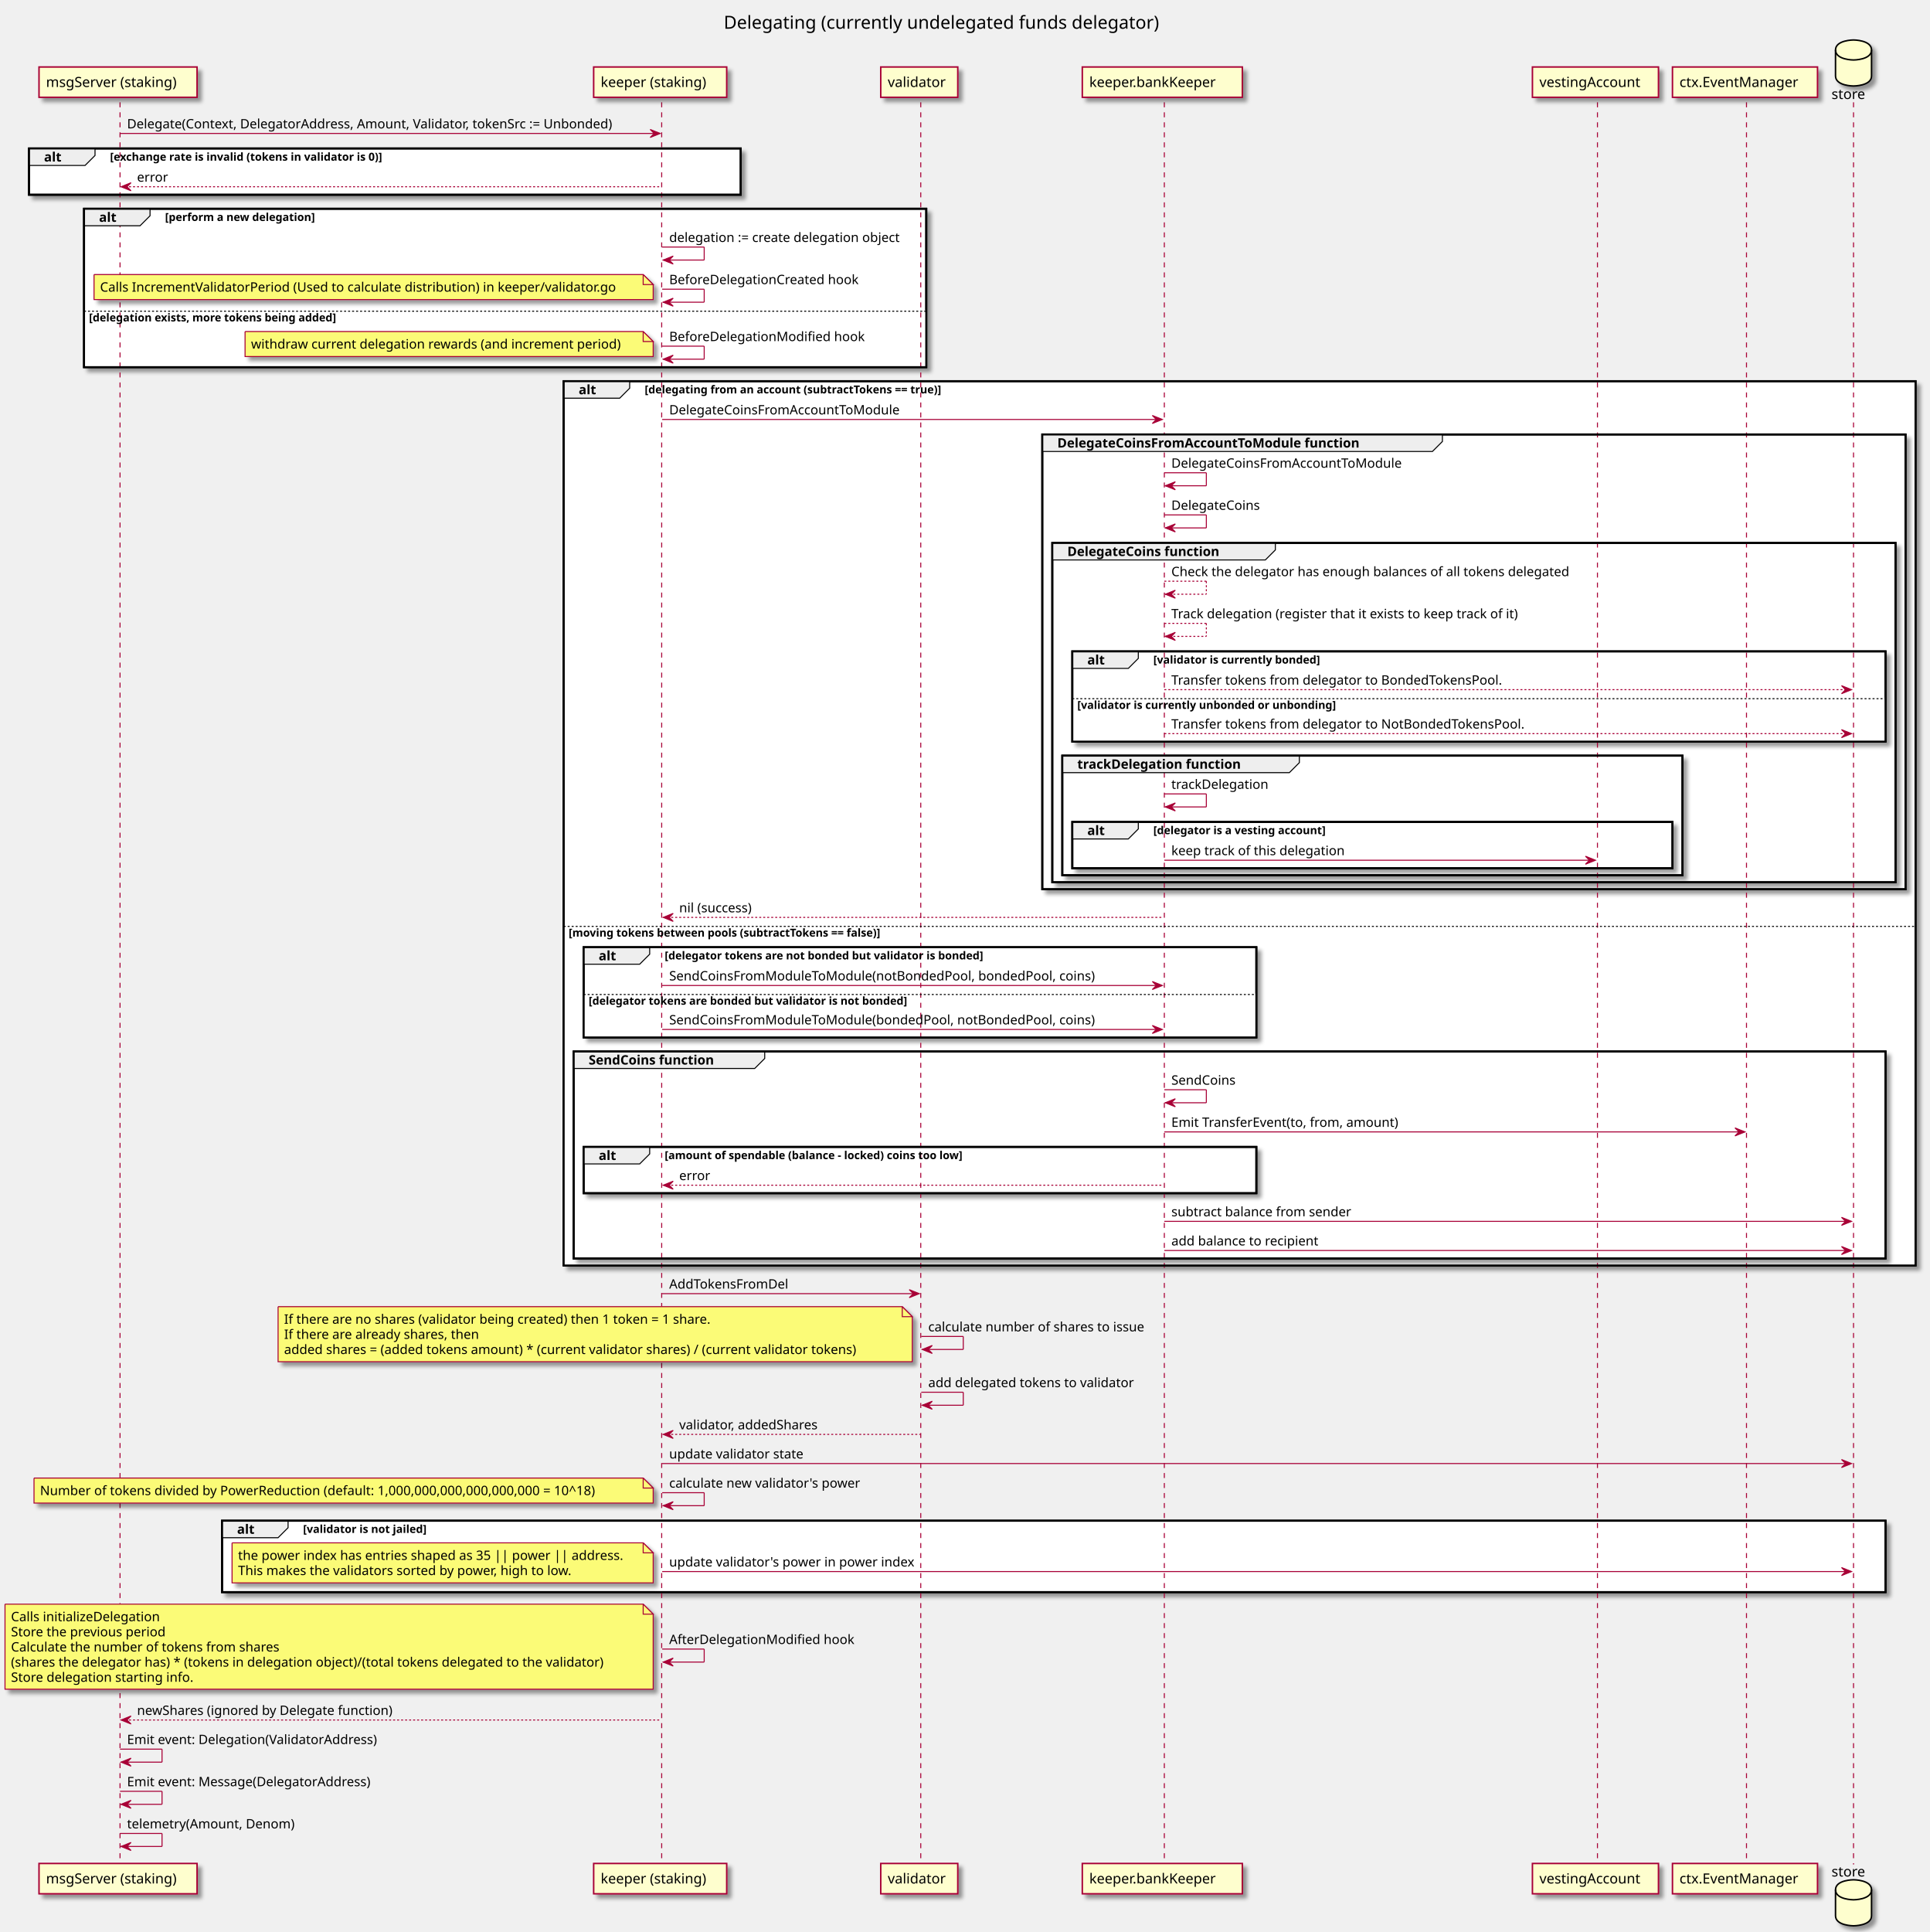
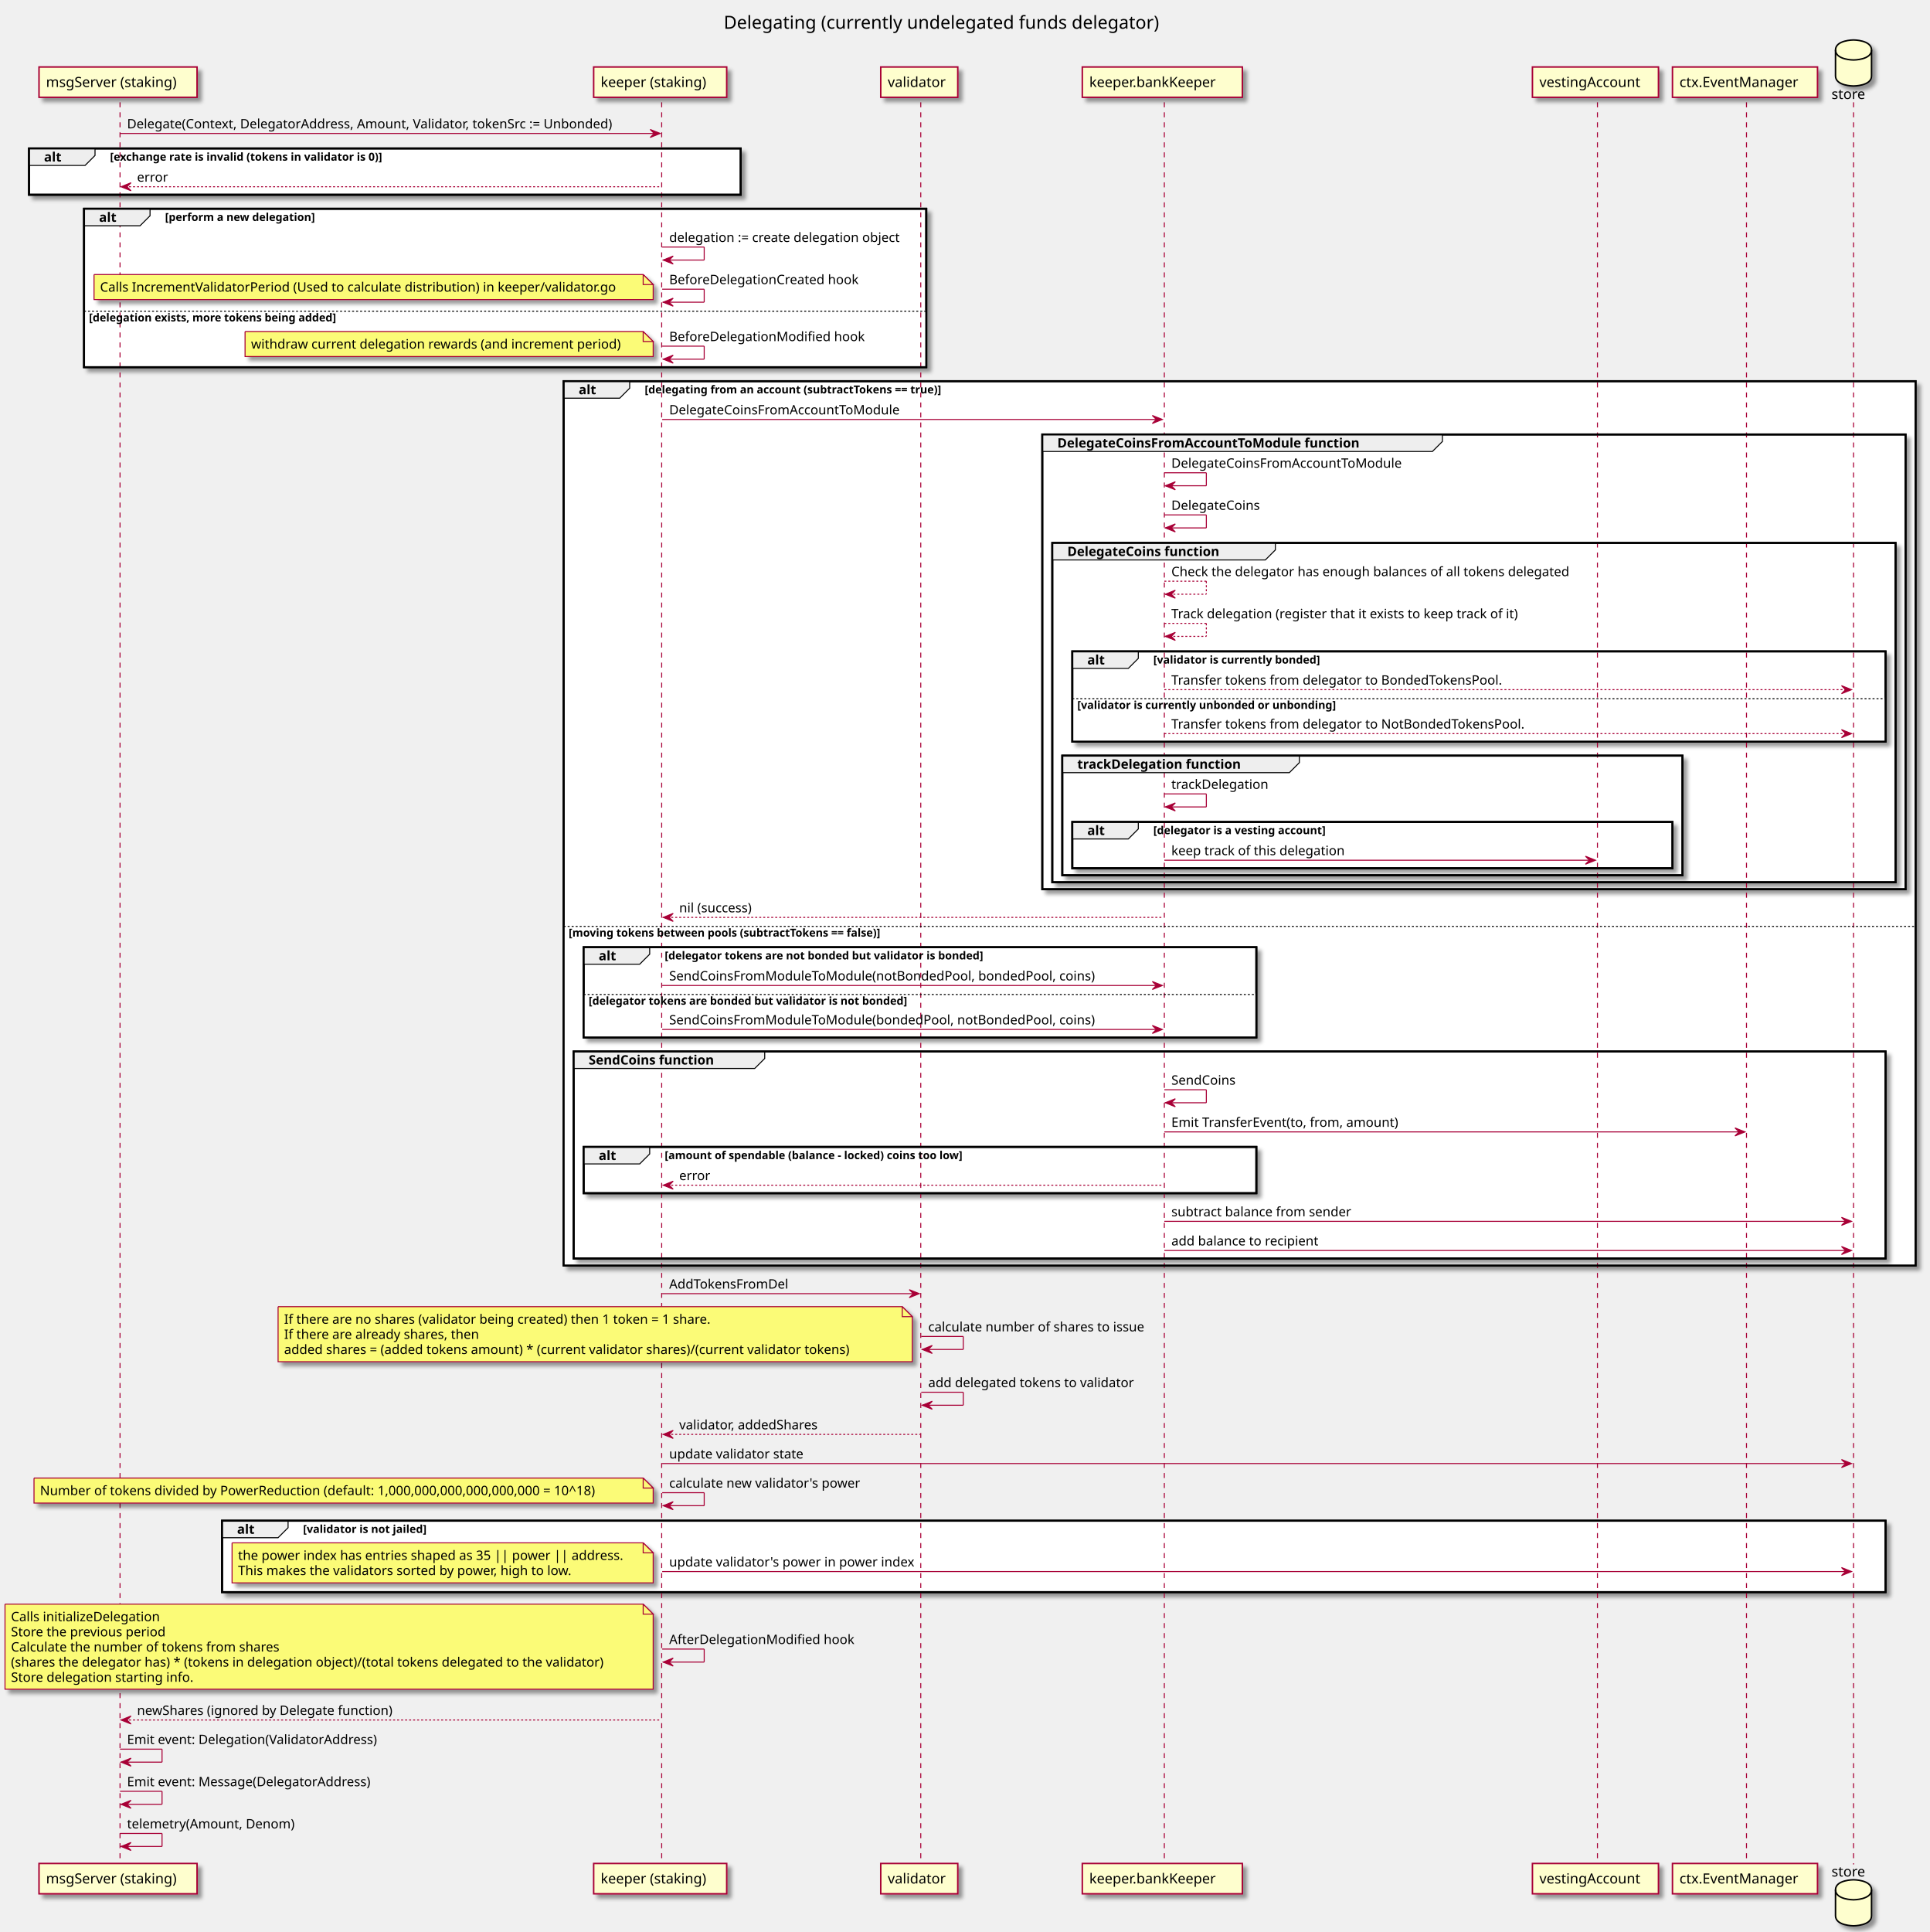
<svg xmlns="http://www.w3.org/2000/svg" contentScriptType="application/ecmascript" contentStyleType="text/css" height="1931px" preserveAspectRatio="none" style="width:1929px;height:1931px;" version="1.1" viewBox="0 0 1929 1931" width="1929px" zoomAndPan="magnify">
  <defs>
    <filter height="300%" id="fcmqo0ou3ae7m" width="300%" x="-1" y="-1">
      <feGaussianBlur result="blurOut" stdDeviation="2.0" />
      <feColorMatrix in="blurOut" result="blurOut2" type="matrix" values="0 0 0 0 0 0 0 0 0 0 0 0 0 0 0 0 0 0 .4 0" />
      <feOffset dx="4.0" dy="4.0" in="blurOut2" result="blurOut3" />
      <feBlend in="SourceGraphic" in2="blurOut3" mode="normal" />
    </filter>
  </defs>
  <g>
    <text fill="#000000" font-family="sans-serif" font-size="18" lengthAdjust="spacing" textLength="478" x="723.5" y="28.708">Delegating (currently undelegated funds delegator)</text>
    <rect fill="#FFFFFF" filter="url(#fcmqo0ou3ae7m)" height="46.266" style="stroke:#000000;stroke-width:2.0;" width="711.5" x="29" y="148.383" />
    <rect fill="#FFFFFF" filter="url(#fcmqo0ou3ae7m)" height="158.336" style="stroke:#000000;stroke-width:2.0;" width="842" x="84" y="208.648" />
    <rect fill="#FFFFFF" height="56.938" style="stroke:none;stroke-width:1.0;" width="842" x="84" y="310.047" />
    <rect fill="#FFFFFF" filter="url(#fcmqo0ou3ae7m)" height="883.867" style="stroke:#000000;stroke-width:2.0;" width="1351.5" x="563.5" y="380.984" />
    <rect fill="#FFFFFF" filter="url(#fcmqo0ou3ae7m)" height="454.531" style="stroke:#000000;stroke-width:2.0;" width="863" x="1042" y="434.25" />
    <rect fill="#FFFFFF" filter="url(#fcmqo0ou3ae7m)" height="339.133" style="stroke:#000000;stroke-width:2.0;" width="843" x="1052" y="542.648" />
    <rect fill="#FFFFFF" filter="url(#fcmqo0ou3ae7m)" height="90.203" style="stroke:#000000;stroke-width:2.0;" width="813" x="1072" y="651.047" />
    <rect fill="#FFFFFF" height="43.938" style="stroke:none;stroke-width:1.0;" width="813" x="1072" y="697.312" />
    <rect fill="#FFFFFF" filter="url(#fcmqo0ou3ae7m)" height="119.531" style="stroke:#000000;stroke-width:2.0;" width="620" x="1062" y="755.25" />
    <rect fill="#FFFFFF" filter="url(#fcmqo0ou3ae7m)" height="46.266" style="stroke:#000000;stroke-width:2.0;" width="600" x="1072" y="821.516" />
    <rect fill="#FFFFFF" height="339.938" style="stroke:none;stroke-width:1.0;" width="1351.5" x="563.5" y="924.914" />
    <rect fill="#FFFFFF" filter="url(#fcmqo0ou3ae7m)" height="90.203" style="stroke:#000000;stroke-width:2.0;" width="672.5" x="583.5" y="946.719" />
    <rect fill="#FFFFFF" height="43.938" style="stroke:none;stroke-width:1.0;" width="672.5" x="583.5" y="992.984" />
    <rect fill="#FFFFFF" filter="url(#fcmqo0ou3ae7m)" height="206.93" style="stroke:#000000;stroke-width:2.0;" width="1311.5" x="573.5" y="1050.922" />
    <rect fill="#FFFFFF" filter="url(#fcmqo0ou3ae7m)" height="46.266" style="stroke:#000000;stroke-width:2.0;" width="672.5" x="583.5" y="1146.32" />
    <rect fill="#FFFFFF" filter="url(#fcmqo0ou3ae7m)" height="71.398" style="stroke:#000000;stroke-width:2.0;" width="1663" x="222" y="1519.914" />
    <line style="stroke:#A80036;stroke-width:1.0;stroke-dasharray:5.0,5.0;" x1="120" x2="120" y1="102.25" y2="1863.508" />
    <line style="stroke:#A80036;stroke-width:1.0;stroke-dasharray:5.0,5.0;" x1="661.5" x2="661.5" y1="102.25" y2="1863.508" />
    <line style="stroke:#A80036;stroke-width:1.0;stroke-dasharray:5.0,5.0;" x1="920.5" x2="920.5" y1="102.25" y2="1863.508" />
    <line style="stroke:#A80036;stroke-width:1.0;stroke-dasharray:5.0,5.0;" x1="1164" x2="1164" y1="102.25" y2="1863.508" />
    <line style="stroke:#A80036;stroke-width:1.0;stroke-dasharray:5.0,5.0;" x1="1597" x2="1597" y1="102.25" y2="1863.508" />
    <line style="stroke:#A80036;stroke-width:1.0;stroke-dasharray:5.0,5.0;" x1="1746" x2="1746" y1="102.25" y2="1863.508" />
    <line style="stroke:#A80036;stroke-width:1.0;stroke-dasharray:5.0,5.0;" x1="1853" x2="1853" y1="102.25" y2="1863.508" />
    <rect fill="#FEFECE" filter="url(#fcmqo0ou3ae7m)" height="30.297" style="stroke:#A80036;stroke-width:1.5;" width="158" x="39" y="66.953" />
    <text fill="#000000" font-family="sans-serif" font-size="14" lengthAdjust="spacing" textLength="144" x="46" y="86.948">msgServer (staking)</text>
    <rect fill="#FEFECE" filter="url(#fcmqo0ou3ae7m)" height="30.297" style="stroke:#A80036;stroke-width:1.5;" width="158" x="39" y="1862.508" />
    <text fill="#000000" font-family="sans-serif" font-size="14" lengthAdjust="spacing" textLength="144" x="46" y="1882.503">msgServer (staking)</text>
    <rect fill="#FEFECE" filter="url(#fcmqo0ou3ae7m)" height="30.297" style="stroke:#A80036;stroke-width:1.5;" width="133" x="593.5" y="66.953" />
    <text fill="#000000" font-family="sans-serif" font-size="14" lengthAdjust="spacing" textLength="119" x="600.5" y="86.948">keeper (staking)</text>
    <rect fill="#FEFECE" filter="url(#fcmqo0ou3ae7m)" height="30.297" style="stroke:#A80036;stroke-width:1.5;" width="133" x="593.5" y="1862.508" />
    <text fill="#000000" font-family="sans-serif" font-size="14" lengthAdjust="spacing" textLength="119" x="600.5" y="1882.503">keeper (staking)</text>
    <rect fill="#FEFECE" filter="url(#fcmqo0ou3ae7m)" height="30.297" style="stroke:#A80036;stroke-width:1.5;" width="77" x="880.5" y="66.953" />
    <text fill="#000000" font-family="sans-serif" font-size="14" lengthAdjust="spacing" textLength="63" x="887.5" y="86.948">validator</text>
    <rect fill="#FEFECE" filter="url(#fcmqo0ou3ae7m)" height="30.297" style="stroke:#A80036;stroke-width:1.5;" width="77" x="880.5" y="1862.508" />
    <text fill="#000000" font-family="sans-serif" font-size="14" lengthAdjust="spacing" textLength="63" x="887.5" y="1882.503">validator</text>
    <rect fill="#FEFECE" filter="url(#fcmqo0ou3ae7m)" height="30.297" style="stroke:#A80036;stroke-width:1.5;" width="160" x="1082" y="66.953" />
    <text fill="#000000" font-family="sans-serif" font-size="14" lengthAdjust="spacing" textLength="146" x="1089" y="86.948">keeper.bankKeeper</text>
    <rect fill="#FEFECE" filter="url(#fcmqo0ou3ae7m)" height="30.297" style="stroke:#A80036;stroke-width:1.5;" width="160" x="1082" y="1862.508" />
    <text fill="#000000" font-family="sans-serif" font-size="14" lengthAdjust="spacing" textLength="146" x="1089" y="1882.503">keeper.bankKeeper</text>
    <rect fill="#FEFECE" filter="url(#fcmqo0ou3ae7m)" height="30.297" style="stroke:#A80036;stroke-width:1.5;" width="126" x="1532" y="66.953" />
    <text fill="#000000" font-family="sans-serif" font-size="14" lengthAdjust="spacing" textLength="112" x="1539" y="86.948">vestingAccount</text>
    <rect fill="#FEFECE" filter="url(#fcmqo0ou3ae7m)" height="30.297" style="stroke:#A80036;stroke-width:1.5;" width="126" x="1532" y="1862.508" />
    <text fill="#000000" font-family="sans-serif" font-size="14" lengthAdjust="spacing" textLength="112" x="1539" y="1882.503">vestingAccount</text>
    <rect fill="#FEFECE" filter="url(#fcmqo0ou3ae7m)" height="30.297" style="stroke:#A80036;stroke-width:1.5;" width="145" x="1672" y="66.953" />
    <text fill="#000000" font-family="sans-serif" font-size="14" lengthAdjust="spacing" textLength="131" x="1679" y="86.948">ctx.EventManager</text>
    <rect fill="#FEFECE" filter="url(#fcmqo0ou3ae7m)" height="30.297" style="stroke:#A80036;stroke-width:1.5;" width="145" x="1672" y="1862.508" />
    <text fill="#000000" font-family="sans-serif" font-size="14" lengthAdjust="spacing" textLength="131" x="1679" y="1882.503">ctx.EventManager</text>
    <text fill="#000000" font-family="sans-serif" font-size="14" lengthAdjust="spacing" textLength="38" x="1831" y="98.948">store</text>
    <path d="M1835,49.953 C1835,39.953 1853,39.953 1853,39.953 C1853,39.953 1871,39.953 1871,49.953 L1871,75.953 C1871,85.953 1853,85.953 1853,85.953 C1853,85.953 1835,85.953 1835,75.953 L1835,49.953 " fill="#FEFECE" filter="url(#fcmqo0ou3ae7m)" style="stroke:#000000;stroke-width:1.5;" />
    <path d="M1835,49.953 C1835,59.953 1853,59.953 1853,59.953 C1853,59.953 1871,59.953 1871,49.953 " fill="none" style="stroke:#000000;stroke-width:1.5;" />
    <text fill="#000000" font-family="sans-serif" font-size="14" lengthAdjust="spacing" textLength="38" x="1831" y="1875.503">store</text>
    <path d="M1835,1888.805 C1835,1878.805 1853,1878.805 1853,1878.805 C1853,1878.805 1871,1878.805 1871,1888.805 L1871,1914.805 C1871,1924.805 1853,1924.805 1853,1924.805 C1853,1924.805 1835,1924.805 1835,1914.805 L1835,1888.805 " fill="#FEFECE" filter="url(#fcmqo0ou3ae7m)" style="stroke:#000000;stroke-width:1.5;" />
    <path d="M1835,1888.805 C1835,1898.805 1853,1898.805 1853,1898.805 C1853,1898.805 1871,1898.805 1871,1888.805 " fill="none" style="stroke:#000000;stroke-width:1.5;" />
    <polygon fill="#A80036" points="650,129.383,660,133.383,650,137.383,654,133.383" style="stroke:#A80036;stroke-width:1.0;" />
    <line style="stroke:#A80036;stroke-width:1.0;" x1="120" x2="656" y1="133.383" y2="133.383" />
    <text fill="#000000" font-family="sans-serif" font-size="13" lengthAdjust="spacing" textLength="518" x="127" y="128.317">Delegate(Context, DelegatorAddress, Amount, Validator, tokenSrc := Unbonded)</text>
    <path d="M29,148.383 L95,148.383 L95,155.383 L85,165.383 L29,165.383 L29,148.383 " fill="#EEEEEE" style="stroke:#000000;stroke-width:1.0;" />
    <rect fill="none" height="46.266" style="stroke:#000000;stroke-width:2.0;" width="711.5" x="29" y="148.383" />
    <text fill="#000000" font-family="sans-serif" font-size="13" font-weight="bold" lengthAdjust="spacing" textLength="21" x="44" y="161.45">alt</text>
    <text fill="#000000" font-family="sans-serif" font-size="11" font-weight="bold" lengthAdjust="spacing" textLength="336" x="110" y="160.593">[exchange rate is invalid (tokens in validator is 0)]</text>
    <polygon fill="#A80036" points="131,182.648,121,186.648,131,190.648,127,186.648" style="stroke:#A80036;stroke-width:1.0;" />
    <line style="stroke:#A80036;stroke-width:1.0;stroke-dasharray:2.0,2.0;" x1="125" x2="661" y1="186.648" y2="186.648" />
    <text fill="#000000" font-family="sans-serif" font-size="13" lengthAdjust="spacing" textLength="31" x="137" y="181.583">error</text>
    <path d="M84,208.648 L150,208.648 L150,215.648 L140,225.648 L84,225.648 L84,208.648 " fill="#EEEEEE" style="stroke:#000000;stroke-width:1.0;" />
    <rect fill="none" height="158.336" style="stroke:#000000;stroke-width:2.0;" width="842" x="84" y="208.648" />
    <text fill="#000000" font-family="sans-serif" font-size="13" font-weight="bold" lengthAdjust="spacing" textLength="21" x="99" y="221.715">alt</text>
    <text fill="#000000" font-family="sans-serif" font-size="11" font-weight="bold" lengthAdjust="spacing" textLength="184" x="165" y="220.859">[perform a new delegation]</text>
    <line style="stroke:#A80036;stroke-width:1.0;" x1="662" x2="704" y1="246.914" y2="246.914" />
    <line style="stroke:#A80036;stroke-width:1.0;" x1="704" x2="704" y1="246.914" y2="259.914" />
    <line style="stroke:#A80036;stroke-width:1.0;" x1="663" x2="704" y1="259.914" y2="259.914" />
    <polygon fill="#A80036" points="673,255.914,663,259.914,673,263.914,669,259.914" style="stroke:#A80036;stroke-width:1.0;" />
    <text fill="#000000" font-family="sans-serif" font-size="13" lengthAdjust="spacing" textLength="245" x="669" y="241.848">delegation := create delegation object</text>
    <line style="stroke:#A80036;stroke-width:1.0;" x1="662" x2="704" y1="289.047" y2="289.047" />
    <line style="stroke:#A80036;stroke-width:1.0;" x1="704" x2="704" y1="289.047" y2="302.047" />
    <line style="stroke:#A80036;stroke-width:1.0;" x1="663" x2="704" y1="302.047" y2="302.047" />
    <polygon fill="#A80036" points="673,298.047,663,302.047,673,306.047,669,302.047" style="stroke:#A80036;stroke-width:1.0;" />
    <text fill="#000000" font-family="sans-serif" font-size="13" lengthAdjust="spacing" textLength="197" x="669" y="283.981">BeforeDelegationCreated hook</text>
    <path d="M94,274.414 L94,299.414 L653,299.414 L653,284.414 L643,274.414 L94,274.414 " fill="#FBFB77" filter="url(#fcmqo0ou3ae7m)" style="stroke:#A80036;stroke-width:1.0;" />
    <path d="M643,274.414 L643,284.414 L653,284.414 L643,274.414 " fill="#FBFB77" style="stroke:#A80036;stroke-width:1.0;" />
    <text fill="#000000" font-family="sans-serif" font-size="13" lengthAdjust="spacing" textLength="538" x="100" y="291.481">Calls IncrementValidatorPeriod (Used to calculate distribution) in keeper/validator.go</text>
    <line style="stroke:#000000;stroke-width:1.0;stroke-dasharray:2.0,2.0;" x1="84" x2="926" y1="311.047" y2="311.047" />
    <text fill="#000000" font-family="sans-serif" font-size="11" font-weight="bold" lengthAdjust="spacing" textLength="303" x="89" y="321.257">[delegation exists, more tokens being added]</text>
    <line style="stroke:#A80036;stroke-width:1.0;" x1="662" x2="704" y1="345.984" y2="345.984" />
    <line style="stroke:#A80036;stroke-width:1.0;" x1="704" x2="704" y1="345.984" y2="358.984" />
    <line style="stroke:#A80036;stroke-width:1.0;" x1="663" x2="704" y1="358.984" y2="358.984" />
    <polygon fill="#A80036" points="673,354.984,663,358.984,673,362.984,669,358.984" style="stroke:#A80036;stroke-width:1.0;" />
    <text fill="#000000" font-family="sans-serif" font-size="13" lengthAdjust="spacing" textLength="199" x="669" y="340.918">BeforeDelegationModified hook</text>
    <path d="M245,331.352 L245,356.352 L653,356.352 L653,341.352 L643,331.352 L245,331.352 " fill="#FBFB77" filter="url(#fcmqo0ou3ae7m)" style="stroke:#A80036;stroke-width:1.0;" />
    <path d="M643,331.352 L643,341.352 L653,341.352 L643,331.352 " fill="#FBFB77" style="stroke:#A80036;stroke-width:1.0;" />
    <text fill="#000000" font-family="sans-serif" font-size="13" lengthAdjust="spacing" textLength="387" x="251" y="348.418">withdraw current delegation rewards (and increment period)</text>
    <path d="M563.5,380.984 L629.5,380.984 L629.5,387.984 L619.5,397.984 L563.5,397.984 L563.5,380.984 " fill="#EEEEEE" style="stroke:#000000;stroke-width:1.0;" />
    <rect fill="none" height="883.867" style="stroke:#000000;stroke-width:2.0;" width="1351.5" x="563.5" y="380.984" />
    <text fill="#000000" font-family="sans-serif" font-size="13" font-weight="bold" lengthAdjust="spacing" textLength="21" x="578.5" y="394.051">alt</text>
    <text fill="#000000" font-family="sans-serif" font-size="11" font-weight="bold" lengthAdjust="spacing" textLength="372" x="644.5" y="393.195">[delegating from an account (subtractTokens == true)]</text>
    <polygon fill="#A80036" points="1152,415.25,1162,419.25,1152,423.25,1156,419.25" style="stroke:#A80036;stroke-width:1.0;" />
    <line style="stroke:#A80036;stroke-width:1.0;" x1="662" x2="1158" y1="419.25" y2="419.25" />
    <text fill="#000000" font-family="sans-serif" font-size="13" lengthAdjust="spacing" textLength="239" x="669" y="414.184">DelegateCoinsFromAccountToModule</text>
    <path d="M1042,434.25 L1442,434.25 L1442,441.25 L1432,451.25 L1042,451.25 L1042,434.25 " fill="#EEEEEE" style="stroke:#000000;stroke-width:1.0;" />
    <rect fill="none" height="454.531" style="stroke:#000000;stroke-width:2.0;" width="863" x="1042" y="434.25" />
    <text fill="#000000" font-family="sans-serif" font-size="13" font-weight="bold" lengthAdjust="spacing" textLength="355" x="1057" y="447.317">DelegateCoinsFromAccountToModule function</text>
    <line style="stroke:#A80036;stroke-width:1.0;" x1="1164" x2="1206" y1="472.516" y2="472.516" />
    <line style="stroke:#A80036;stroke-width:1.0;" x1="1206" x2="1206" y1="472.516" y2="485.516" />
    <line style="stroke:#A80036;stroke-width:1.0;" x1="1165" x2="1206" y1="485.516" y2="485.516" />
    <polygon fill="#A80036" points="1175,481.516,1165,485.516,1175,489.516,1171,485.516" style="stroke:#A80036;stroke-width:1.0;" />
    <text fill="#000000" font-family="sans-serif" font-size="13" lengthAdjust="spacing" textLength="239" x="1171" y="467.45">DelegateCoinsFromAccountToModule</text>
    <line style="stroke:#A80036;stroke-width:1.0;" x1="1164" x2="1206" y1="514.648" y2="514.648" />
    <line style="stroke:#A80036;stroke-width:1.0;" x1="1206" x2="1206" y1="514.648" y2="527.648" />
    <line style="stroke:#A80036;stroke-width:1.0;" x1="1165" x2="1206" y1="527.648" y2="527.648" />
    <polygon fill="#A80036" points="1175,523.648,1165,527.648,1175,531.648,1171,527.648" style="stroke:#A80036;stroke-width:1.0;" />
    <text fill="#000000" font-family="sans-serif" font-size="13" lengthAdjust="spacing" textLength="93" x="1171" y="509.582">DelegateCoins</text>
    <path d="M1052,542.648 L1275,542.648 L1275,549.648 L1265,559.648 L1052,559.648 L1052,542.648 " fill="#EEEEEE" style="stroke:#000000;stroke-width:1.0;" />
    <rect fill="none" height="339.133" style="stroke:#000000;stroke-width:2.0;" width="843" x="1052" y="542.648" />
    <text fill="#000000" font-family="sans-serif" font-size="13" font-weight="bold" lengthAdjust="spacing" textLength="178" x="1067" y="555.715">DelegateCoins function</text>
    <line style="stroke:#A80036;stroke-width:1.0;stroke-dasharray:2.0,2.0;" x1="1164" x2="1206" y1="580.914" y2="580.914" />
    <line style="stroke:#A80036;stroke-width:1.0;stroke-dasharray:2.0,2.0;" x1="1206" x2="1206" y1="580.914" y2="593.914" />
    <line style="stroke:#A80036;stroke-width:1.0;stroke-dasharray:2.0,2.0;" x1="1165" x2="1206" y1="593.914" y2="593.914" />
    <polygon fill="#A80036" points="1175,589.914,1165,593.914,1175,597.914,1171,593.914" style="stroke:#A80036;stroke-width:1.0;" />
    <text fill="#000000" font-family="sans-serif" font-size="13" lengthAdjust="spacing" textLength="419" x="1171" y="575.848">Check the delegator has enough balances of all tokens delegated</text>
    <line style="stroke:#A80036;stroke-width:1.0;stroke-dasharray:2.0,2.0;" x1="1164" x2="1206" y1="623.047" y2="623.047" />
    <line style="stroke:#A80036;stroke-width:1.0;stroke-dasharray:2.0,2.0;" x1="1206" x2="1206" y1="623.047" y2="636.047" />
    <line style="stroke:#A80036;stroke-width:1.0;stroke-dasharray:2.0,2.0;" x1="1165" x2="1206" y1="636.047" y2="636.047" />
    <polygon fill="#A80036" points="1175,632.047,1165,636.047,1175,640.047,1171,636.047" style="stroke:#A80036;stroke-width:1.0;" />
    <text fill="#000000" font-family="sans-serif" font-size="13" lengthAdjust="spacing" textLength="370" x="1171" y="617.981">Track delegation (register that it exists to keep track of it)</text>
    <path d="M1072,651.047 L1138,651.047 L1138,658.047 L1128,668.047 L1072,668.047 L1072,651.047 " fill="#EEEEEE" style="stroke:#000000;stroke-width:1.0;" />
    <rect fill="none" height="90.203" style="stroke:#000000;stroke-width:2.0;" width="813" x="1072" y="651.047" />
    <text fill="#000000" font-family="sans-serif" font-size="13" font-weight="bold" lengthAdjust="spacing" textLength="21" x="1087" y="664.114">alt</text>
    <text fill="#000000" font-family="sans-serif" font-size="11" font-weight="bold" lengthAdjust="spacing" textLength="204" x="1153" y="663.257">[validator is currently bonded]</text>
    <polygon fill="#A80036" points="1841,685.312,1851,689.312,1841,693.312,1845,689.312" style="stroke:#A80036;stroke-width:1.0;" />
    <line style="stroke:#A80036;stroke-width:1.0;stroke-dasharray:2.0,2.0;" x1="1164" x2="1847" y1="689.312" y2="689.312" />
    <text fill="#000000" font-family="sans-serif" font-size="13" lengthAdjust="spacing" textLength="347" x="1171" y="684.247">Transfer tokens from delegator to BondedTokensPool.</text>
    <line style="stroke:#000000;stroke-width:1.0;stroke-dasharray:2.0,2.0;" x1="1072" x2="1885" y1="698.312" y2="698.312" />
    <text fill="#000000" font-family="sans-serif" font-size="11" font-weight="bold" lengthAdjust="spacing" textLength="312" x="1077" y="708.523">[validator is currently unbonded or unbonding]</text>
    <polygon fill="#A80036" points="1841,729.25,1851,733.25,1841,737.25,1845,733.25" style="stroke:#A80036;stroke-width:1.0;" />
    <line style="stroke:#A80036;stroke-width:1.0;stroke-dasharray:2.0,2.0;" x1="1164" x2="1847" y1="733.25" y2="733.25" />
    <text fill="#000000" font-family="sans-serif" font-size="13" lengthAdjust="spacing" textLength="369" x="1171" y="728.184">Transfer tokens from delegator to NotBondedTokensPool.</text>
    <path d="M1062,755.25 L1299,755.25 L1299,762.25 L1289,772.25 L1062,772.25 L1062,755.25 " fill="#EEEEEE" style="stroke:#000000;stroke-width:1.0;" />
    <rect fill="none" height="119.531" style="stroke:#000000;stroke-width:2.0;" width="620" x="1062" y="755.25" />
    <text fill="#000000" font-family="sans-serif" font-size="13" font-weight="bold" lengthAdjust="spacing" textLength="192" x="1077" y="768.317">trackDelegation function</text>
    <line style="stroke:#A80036;stroke-width:1.0;" x1="1164" x2="1206" y1="793.516" y2="793.516" />
    <line style="stroke:#A80036;stroke-width:1.0;" x1="1206" x2="1206" y1="793.516" y2="806.516" />
    <line style="stroke:#A80036;stroke-width:1.0;" x1="1165" x2="1206" y1="806.516" y2="806.516" />
    <polygon fill="#A80036" points="1175,802.516,1165,806.516,1175,810.516,1171,806.516" style="stroke:#A80036;stroke-width:1.0;" />
    <text fill="#000000" font-family="sans-serif" font-size="13" lengthAdjust="spacing" textLength="101" x="1171" y="788.45">trackDelegation</text>
    <path d="M1072,821.516 L1138,821.516 L1138,828.516 L1128,838.516 L1072,838.516 L1072,821.516 " fill="#EEEEEE" style="stroke:#000000;stroke-width:1.0;" />
    <rect fill="none" height="46.266" style="stroke:#000000;stroke-width:2.0;" width="600" x="1072" y="821.516" />
    <text fill="#000000" font-family="sans-serif" font-size="13" font-weight="bold" lengthAdjust="spacing" textLength="21" x="1087" y="834.582">alt</text>
    <text fill="#000000" font-family="sans-serif" font-size="11" font-weight="bold" lengthAdjust="spacing" textLength="214" x="1153" y="833.726">[delegator is a vesting account]</text>
    <polygon fill="#A80036" points="1585,855.781,1595,859.781,1585,863.781,1589,859.781" style="stroke:#A80036;stroke-width:1.0;" />
    <line style="stroke:#A80036;stroke-width:1.0;" x1="1164" x2="1591" y1="859.781" y2="859.781" />
    <text fill="#000000" font-family="sans-serif" font-size="13" lengthAdjust="spacing" textLength="182" x="1171" y="854.715">keep track of this delegation</text>
    <polygon fill="#A80036" points="673,912.914,663,916.914,673,920.914,669,916.914" style="stroke:#A80036;stroke-width:1.0;" />
    <line style="stroke:#A80036;stroke-width:1.0;stroke-dasharray:2.0,2.0;" x1="667" x2="1163" y1="916.914" y2="916.914" />
    <text fill="#000000" font-family="sans-serif" font-size="13" lengthAdjust="spacing" textLength="79" x="679" y="911.848">nil (success)</text>
    <line style="stroke:#000000;stroke-width:1.0;stroke-dasharray:2.0,2.0;" x1="563.5" x2="1915" y1="925.914" y2="925.914" />
    <text fill="#000000" font-family="sans-serif" font-size="11" font-weight="bold" lengthAdjust="spacing" textLength="390" x="568.5" y="936.125">[moving tokens between pools (subtractTokens == false)]</text>
    <path d="M583.5,946.719 L649.5,946.719 L649.5,953.719 L639.5,963.719 L583.5,963.719 L583.5,946.719 " fill="#EEEEEE" style="stroke:#000000;stroke-width:1.0;" />
    <rect fill="none" height="90.203" style="stroke:#000000;stroke-width:2.0;" width="672.5" x="583.5" y="946.719" />
    <text fill="#000000" font-family="sans-serif" font-size="13" font-weight="bold" lengthAdjust="spacing" textLength="21" x="598.5" y="959.786">alt</text>
    <text fill="#000000" font-family="sans-serif" font-size="11" font-weight="bold" lengthAdjust="spacing" textLength="393" x="664.5" y="958.929">[delegator tokens are not bonded but validator is bonded]</text>
    <polygon fill="#A80036" points="1152,980.984,1162,984.984,1152,988.984,1156,984.984" style="stroke:#A80036;stroke-width:1.0;" />
    <line style="stroke:#A80036;stroke-width:1.0;" x1="662" x2="1158" y1="984.984" y2="984.984" />
    <text fill="#000000" font-family="sans-serif" font-size="13" lengthAdjust="spacing" textLength="436" x="669" y="979.918">SendCoinsFromModuleToModule(notBondedPool, bondedPool, coins)</text>
    <line style="stroke:#000000;stroke-width:1.0;stroke-dasharray:2.0,2.0;" x1="583.5" x2="1256" y1="993.984" y2="993.984" />
    <text fill="#000000" font-family="sans-serif" font-size="11" font-weight="bold" lengthAdjust="spacing" textLength="393" x="588.5" y="1004.195">[delegator tokens are bonded but validator is not bonded]</text>
    <polygon fill="#A80036" points="1152,1024.922,1162,1028.922,1152,1032.922,1156,1028.922" style="stroke:#A80036;stroke-width:1.0;" />
    <line style="stroke:#A80036;stroke-width:1.0;" x1="662" x2="1158" y1="1028.922" y2="1028.922" />
    <text fill="#000000" font-family="sans-serif" font-size="13" lengthAdjust="spacing" textLength="436" x="669" y="1023.856">SendCoinsFromModuleToModule(bondedPool, notBondedPool, coins)</text>
    <path d="M573.5,1050.922 L764.5,1050.922 L764.5,1057.922 L754.5,1067.922 L573.5,1067.922 L573.5,1050.922 " fill="#EEEEEE" style="stroke:#000000;stroke-width:1.0;" />
    <rect fill="none" height="206.93" style="stroke:#000000;stroke-width:2.0;" width="1311.5" x="573.5" y="1050.922" />
    <text fill="#000000" font-family="sans-serif" font-size="13" font-weight="bold" lengthAdjust="spacing" textLength="146" x="588.5" y="1063.989">SendCoins function</text>
    <line style="stroke:#A80036;stroke-width:1.0;" x1="1164" x2="1206" y1="1089.188" y2="1089.188" />
    <line style="stroke:#A80036;stroke-width:1.0;" x1="1206" x2="1206" y1="1089.188" y2="1102.188" />
    <line style="stroke:#A80036;stroke-width:1.0;" x1="1165" x2="1206" y1="1102.188" y2="1102.188" />
    <polygon fill="#A80036" points="1175,1098.188,1165,1102.188,1175,1106.188,1171,1102.188" style="stroke:#A80036;stroke-width:1.0;" />
    <text fill="#000000" font-family="sans-serif" font-size="13" lengthAdjust="spacing" textLength="67" x="1171" y="1084.122">SendCoins</text>
    <polygon fill="#A80036" points="1734.5,1127.32,1744.5,1131.32,1734.5,1135.32,1738.5,1131.32" style="stroke:#A80036;stroke-width:1.0;" />
    <line style="stroke:#A80036;stroke-width:1.0;" x1="1164" x2="1740.5" y1="1131.32" y2="1131.32" />
    <text fill="#000000" font-family="sans-serif" font-size="13" lengthAdjust="spacing" textLength="244" x="1171" y="1126.254">Emit TransferEvent(to, from, amount)</text>
    <path d="M583.5,1146.32 L649.5,1146.32 L649.5,1153.32 L639.5,1163.32 L583.5,1163.32 L583.5,1146.32 " fill="#EEEEEE" style="stroke:#000000;stroke-width:1.0;" />
    <rect fill="none" height="46.266" style="stroke:#000000;stroke-width:2.0;" width="672.5" x="583.5" y="1146.32" />
    <text fill="#000000" font-family="sans-serif" font-size="13" font-weight="bold" lengthAdjust="spacing" textLength="21" x="598.5" y="1159.387">alt</text>
    <text fill="#000000" font-family="sans-serif" font-size="11" font-weight="bold" lengthAdjust="spacing" textLength="369" x="664.5" y="1158.531">[amount of spendable (balance - locked) coins too low]</text>
    <polygon fill="#A80036" points="673,1180.586,663,1184.586,673,1188.586,669,1184.586" style="stroke:#A80036;stroke-width:1.0;" />
    <line style="stroke:#A80036;stroke-width:1.0;stroke-dasharray:2.0,2.0;" x1="667" x2="1163" y1="1184.586" y2="1184.586" />
    <text fill="#000000" font-family="sans-serif" font-size="13" lengthAdjust="spacing" textLength="31" x="679" y="1179.52">error</text>
    <polygon fill="#A80036" points="1841,1216.719,1851,1220.719,1841,1224.719,1845,1220.719" style="stroke:#A80036;stroke-width:1.0;" />
    <line style="stroke:#A80036;stroke-width:1.0;" x1="1164" x2="1847" y1="1220.719" y2="1220.719" />
    <text fill="#000000" font-family="sans-serif" font-size="13" lengthAdjust="spacing" textLength="190" x="1171" y="1215.653">subtract balance from sender</text>
    <polygon fill="#A80036" points="1841,1245.852,1851,1249.852,1841,1253.852,1845,1249.852" style="stroke:#A80036;stroke-width:1.0;" />
    <line style="stroke:#A80036;stroke-width:1.0;" x1="1164" x2="1847" y1="1249.852" y2="1249.852" />
    <text fill="#000000" font-family="sans-serif" font-size="13" lengthAdjust="spacing" textLength="154" x="1171" y="1244.786">add balance to recipient</text>
    <polygon fill="#A80036" points="909,1288.984,919,1292.984,909,1296.984,913,1292.984" style="stroke:#A80036;stroke-width:1.0;" />
    <line style="stroke:#A80036;stroke-width:1.0;" x1="662" x2="915" y1="1292.984" y2="1292.984" />
    <text fill="#000000" font-family="sans-serif" font-size="13" lengthAdjust="spacing" textLength="125" x="669" y="1287.918">AddTokensFromDel</text>
    <line style="stroke:#A80036;stroke-width:1.0;" x1="921" x2="963" y1="1335.75" y2="1335.75" />
    <line style="stroke:#A80036;stroke-width:1.0;" x1="963" x2="963" y1="1335.75" y2="1348.75" />
    <line style="stroke:#A80036;stroke-width:1.0;" x1="922" x2="963" y1="1348.75" y2="1348.75" />
    <polygon fill="#A80036" points="932,1344.75,922,1348.75,932,1352.75,928,1348.75" style="stroke:#A80036;stroke-width:1.0;" />
    <text fill="#000000" font-family="sans-serif" font-size="13" lengthAdjust="spacing" textLength="229" x="928" y="1330.684">calculate number of shares to issue</text>
    <path d="M278,1305.984 L278,1360.984 L912,1360.984 L912,1315.984 L902,1305.984 L278,1305.984 " fill="#FBFB77" filter="url(#fcmqo0ou3ae7m)" style="stroke:#A80036;stroke-width:1.0;" />
    <path d="M902,1305.984 L902,1315.984 L912,1315.984 L902,1305.984 " fill="#FBFB77" style="stroke:#A80036;stroke-width:1.0;" />
    <text fill="#000000" font-family="sans-serif" font-size="13" lengthAdjust="spacing" textLength="455" x="284" y="1323.051">If there are no shares (validator being created) then 1 token = 1 share.</text>
    <text fill="#000000" font-family="sans-serif" font-size="13" lengthAdjust="spacing" textLength="207" x="284" y="1338.184">If there are already shares, then</text>
-     <text fill="#000000" font-family="sans-serif" font-size="13" lengthAdjust="spacing" textLength="613" x="284" y="1353.317">added shares =  (added tokens amount) * (current validator shares) / (current validator tokens)</text>
+     <text fill="#000000" font-family="sans-serif" font-size="13" lengthAdjust="spacing" textLength="613" x="284" y="1353.317">added shares =  (added tokens amount) * (current validator shares)/(current validator tokens)</text>
    <line style="stroke:#A80036;stroke-width:1.0;" x1="921" x2="963" y1="1391.516" y2="1391.516" />
    <line style="stroke:#A80036;stroke-width:1.0;" x1="963" x2="963" y1="1391.516" y2="1404.516" />
    <line style="stroke:#A80036;stroke-width:1.0;" x1="922" x2="963" y1="1404.516" y2="1404.516" />
    <polygon fill="#A80036" points="932,1400.516,922,1404.516,932,1408.516,928,1404.516" style="stroke:#A80036;stroke-width:1.0;" />
    <text fill="#000000" font-family="sans-serif" font-size="13" lengthAdjust="spacing" textLength="216" x="928" y="1386.45">add delegated tokens to validator</text>
    <polygon fill="#A80036" points="673,1429.648,663,1433.648,673,1437.648,669,1433.648" style="stroke:#A80036;stroke-width:1.0;" />
    <line style="stroke:#A80036;stroke-width:1.0;stroke-dasharray:2.0,2.0;" x1="667" x2="920" y1="1433.648" y2="1433.648" />
    <text fill="#000000" font-family="sans-serif" font-size="13" lengthAdjust="spacing" textLength="148" x="679" y="1428.582">validator, addedShares</text>
    <polygon fill="#A80036" points="1841,1458.781,1851,1462.781,1841,1466.781,1845,1462.781" style="stroke:#A80036;stroke-width:1.0;" />
    <line style="stroke:#A80036;stroke-width:1.0;" x1="662" x2="1847" y1="1462.781" y2="1462.781" />
    <text fill="#000000" font-family="sans-serif" font-size="13" lengthAdjust="spacing" textLength="142" x="669" y="1457.715">update validator state</text>
    <line style="stroke:#A80036;stroke-width:1.0;" x1="662" x2="704" y1="1491.914" y2="1491.914" />
    <line style="stroke:#A80036;stroke-width:1.0;" x1="704" x2="704" y1="1491.914" y2="1504.914" />
    <line style="stroke:#A80036;stroke-width:1.0;" x1="663" x2="704" y1="1504.914" y2="1504.914" />
    <polygon fill="#A80036" points="673,1500.914,663,1504.914,673,1508.914,669,1504.914" style="stroke:#A80036;stroke-width:1.0;" />
    <text fill="#000000" font-family="sans-serif" font-size="13" lengthAdjust="spacing" textLength="202" x="669" y="1486.848">calculate new validator's power</text>
    <path d="M34,1477.281 L34,1502.281 L653,1502.281 L653,1487.281 L643,1477.281 L34,1477.281 " fill="#FBFB77" filter="url(#fcmqo0ou3ae7m)" style="stroke:#A80036;stroke-width:1.0;" />
    <path d="M643,1477.281 L643,1487.281 L653,1487.281 L643,1477.281 " fill="#FBFB77" style="stroke:#A80036;stroke-width:1.0;" />
    <text fill="#000000" font-family="sans-serif" font-size="13" lengthAdjust="spacing" textLength="598" x="40" y="1494.348">Number of tokens divided by PowerReduction (default: 1,000,000,000,000,000,000 = 10^18)</text>
    <path d="M222,1519.914 L288,1519.914 L288,1526.914 L278,1536.914 L222,1536.914 L222,1519.914 " fill="#EEEEEE" style="stroke:#000000;stroke-width:1.0;" />
    <rect fill="none" height="71.398" style="stroke:#000000;stroke-width:2.0;" width="1663" x="222" y="1519.914" />
    <text fill="#000000" font-family="sans-serif" font-size="13" font-weight="bold" lengthAdjust="spacing" textLength="21" x="237" y="1532.981">alt</text>
    <text fill="#000000" font-family="sans-serif" font-size="11" font-weight="bold" lengthAdjust="spacing" textLength="154" x="303" y="1532.124">[validator is not jailed]</text>
    <polygon fill="#A80036" points="1841,1566.746,1851,1570.746,1841,1574.746,1845,1570.746" style="stroke:#A80036;stroke-width:1.0;" />
    <line style="stroke:#A80036;stroke-width:1.0;" x1="662" x2="1847" y1="1570.746" y2="1570.746" />
    <text fill="#000000" font-family="sans-serif" font-size="13" lengthAdjust="spacing" textLength="257" x="669" y="1565.68">update validator's power in power index</text>
    <path d="M232,1542.047 L232,1582.047 L653,1582.047 L653,1552.047 L643,1542.047 L232,1542.047 " fill="#FBFB77" filter="url(#fcmqo0ou3ae7m)" style="stroke:#A80036;stroke-width:1.0;" />
    <path d="M643,1542.047 L643,1552.047 L653,1552.047 L643,1542.047 " fill="#FBFB77" style="stroke:#A80036;stroke-width:1.0;" />
    <text fill="#000000" font-family="sans-serif" font-size="13" lengthAdjust="spacing" textLength="400" x="238" y="1559.114">the power index has entries shaped as 35 || power || address.</text>
    <text fill="#000000" font-family="sans-serif" font-size="13" lengthAdjust="spacing" textLength="356" x="238" y="1574.247">This makes the validators sorted by power, high to low.</text>
    <line style="stroke:#A80036;stroke-width:1.0;" x1="662" x2="704" y1="1648.211" y2="1648.211" />
    <line style="stroke:#A80036;stroke-width:1.0;" x1="704" x2="704" y1="1648.211" y2="1661.211" />
    <line style="stroke:#A80036;stroke-width:1.0;" x1="663" x2="704" y1="1661.211" y2="1661.211" />
    <polygon fill="#A80036" points="673,1657.211,663,1661.211,673,1665.211,669,1661.211" style="stroke:#A80036;stroke-width:1.0;" />
    <text fill="#000000" font-family="sans-serif" font-size="13" lengthAdjust="spacing" textLength="189" x="669" y="1643.145">AfterDelegationModified hook</text>
    <path d="M5,1603.312 L5,1688.312 L653,1688.312 L653,1613.312 L643,1603.312 L5,1603.312 " fill="#FBFB77" filter="url(#fcmqo0ou3ae7m)" style="stroke:#A80036;stroke-width:1.0;" />
    <path d="M643,1603.312 L643,1613.312 L653,1613.312 L643,1603.312 " fill="#FBFB77" style="stroke:#A80036;stroke-width:1.0;" />
    <text fill="#000000" font-family="sans-serif" font-size="13" lengthAdjust="spacing" textLength="154" x="11" y="1620.379">Calls initializeDelegation</text>
    <text fill="#000000" font-family="sans-serif" font-size="13" lengthAdjust="spacing" textLength="162" x="11" y="1635.512">Store the previous period</text>
    <text fill="#000000" font-family="sans-serif" font-size="13" lengthAdjust="spacing" textLength="284" x="11" y="1650.645">Calculate the number of tokens from shares</text>
    <text fill="#000000" font-family="sans-serif" font-size="13" lengthAdjust="spacing" textLength="627" x="11" y="1665.778">(shares the delegator has) * (tokens in delegation object)/(total tokens delegated to the validator)</text>
    <text fill="#000000" font-family="sans-serif" font-size="13" lengthAdjust="spacing" textLength="190" x="11" y="1680.911">Store delegation starting info.</text>
    <polygon fill="#A80036" points="131,1715.109,121,1719.109,131,1723.109,127,1719.109" style="stroke:#A80036;stroke-width:1.0;" />
    <line style="stroke:#A80036;stroke-width:1.0;stroke-dasharray:2.0,2.0;" x1="125" x2="661" y1="1719.109" y2="1719.109" />
    <text fill="#000000" font-family="sans-serif" font-size="13" lengthAdjust="spacing" textLength="271" x="137" y="1714.043">newShares (ignored by Delegate function)</text>
    <line style="stroke:#A80036;stroke-width:1.0;" x1="120" x2="162" y1="1748.242" y2="1748.242" />
    <line style="stroke:#A80036;stroke-width:1.0;" x1="162" x2="162" y1="1748.242" y2="1761.242" />
    <line style="stroke:#A80036;stroke-width:1.0;" x1="121" x2="162" y1="1761.242" y2="1761.242" />
    <polygon fill="#A80036" points="131,1757.242,121,1761.242,131,1765.242,127,1761.242" style="stroke:#A80036;stroke-width:1.0;" />
    <text fill="#000000" font-family="sans-serif" font-size="13" lengthAdjust="spacing" textLength="267" x="127" y="1743.176">Emit event: Delegation(ValidatorAddress)</text>
    <line style="stroke:#A80036;stroke-width:1.0;" x1="120" x2="162" y1="1790.375" y2="1790.375" />
    <line style="stroke:#A80036;stroke-width:1.0;" x1="162" x2="162" y1="1790.375" y2="1803.375" />
    <line style="stroke:#A80036;stroke-width:1.0;" x1="121" x2="162" y1="1803.375" y2="1803.375" />
    <polygon fill="#A80036" points="131,1799.375,121,1803.375,131,1807.375,127,1803.375" style="stroke:#A80036;stroke-width:1.0;" />
    <text fill="#000000" font-family="sans-serif" font-size="13" lengthAdjust="spacing" textLength="260" x="127" y="1785.309">Emit event: Message(DelegatorAddress)</text>
    <line style="stroke:#A80036;stroke-width:1.0;" x1="120" x2="162" y1="1832.508" y2="1832.508" />
    <line style="stroke:#A80036;stroke-width:1.0;" x1="162" x2="162" y1="1832.508" y2="1845.508" />
    <line style="stroke:#A80036;stroke-width:1.0;" x1="121" x2="162" y1="1845.508" y2="1845.508" />
    <polygon fill="#A80036" points="131,1841.508,121,1845.508,131,1849.508,127,1845.508" style="stroke:#A80036;stroke-width:1.0;" />
    <text fill="#000000" font-family="sans-serif" font-size="13" lengthAdjust="spacing" textLength="179" x="127" y="1827.442">telemetry(Amount, Denom)</text>
  </g>
</svg>
